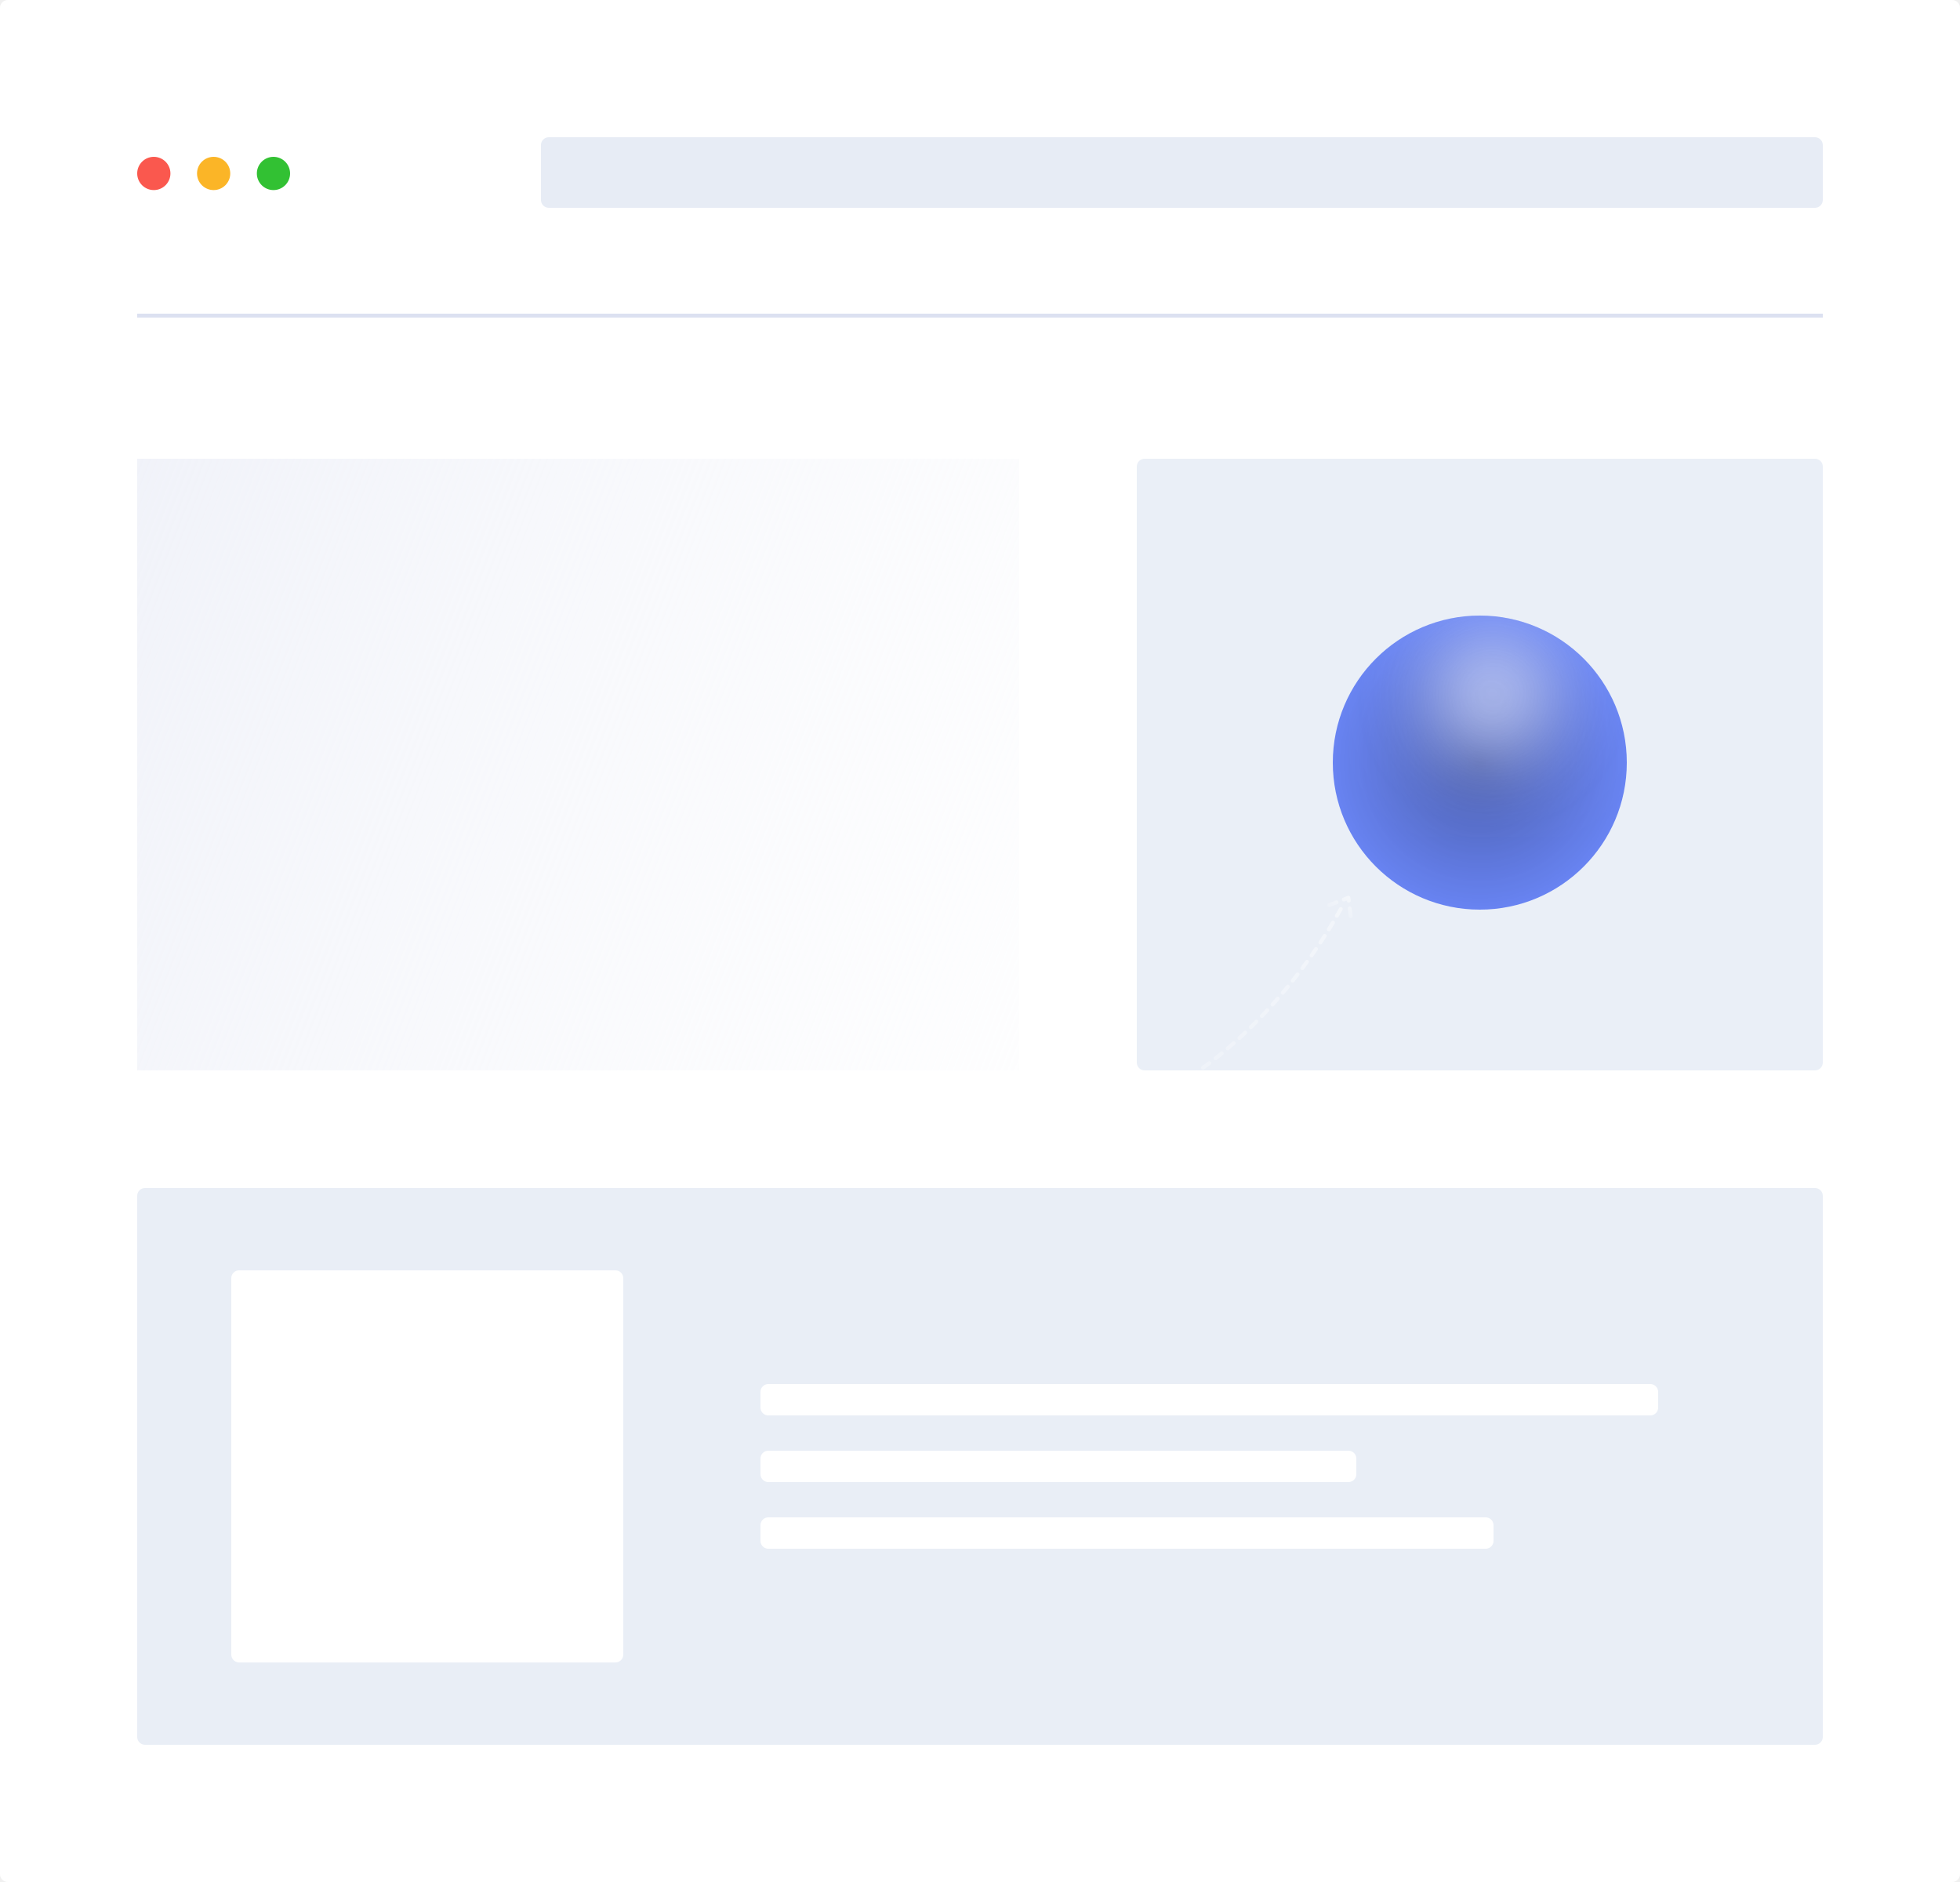
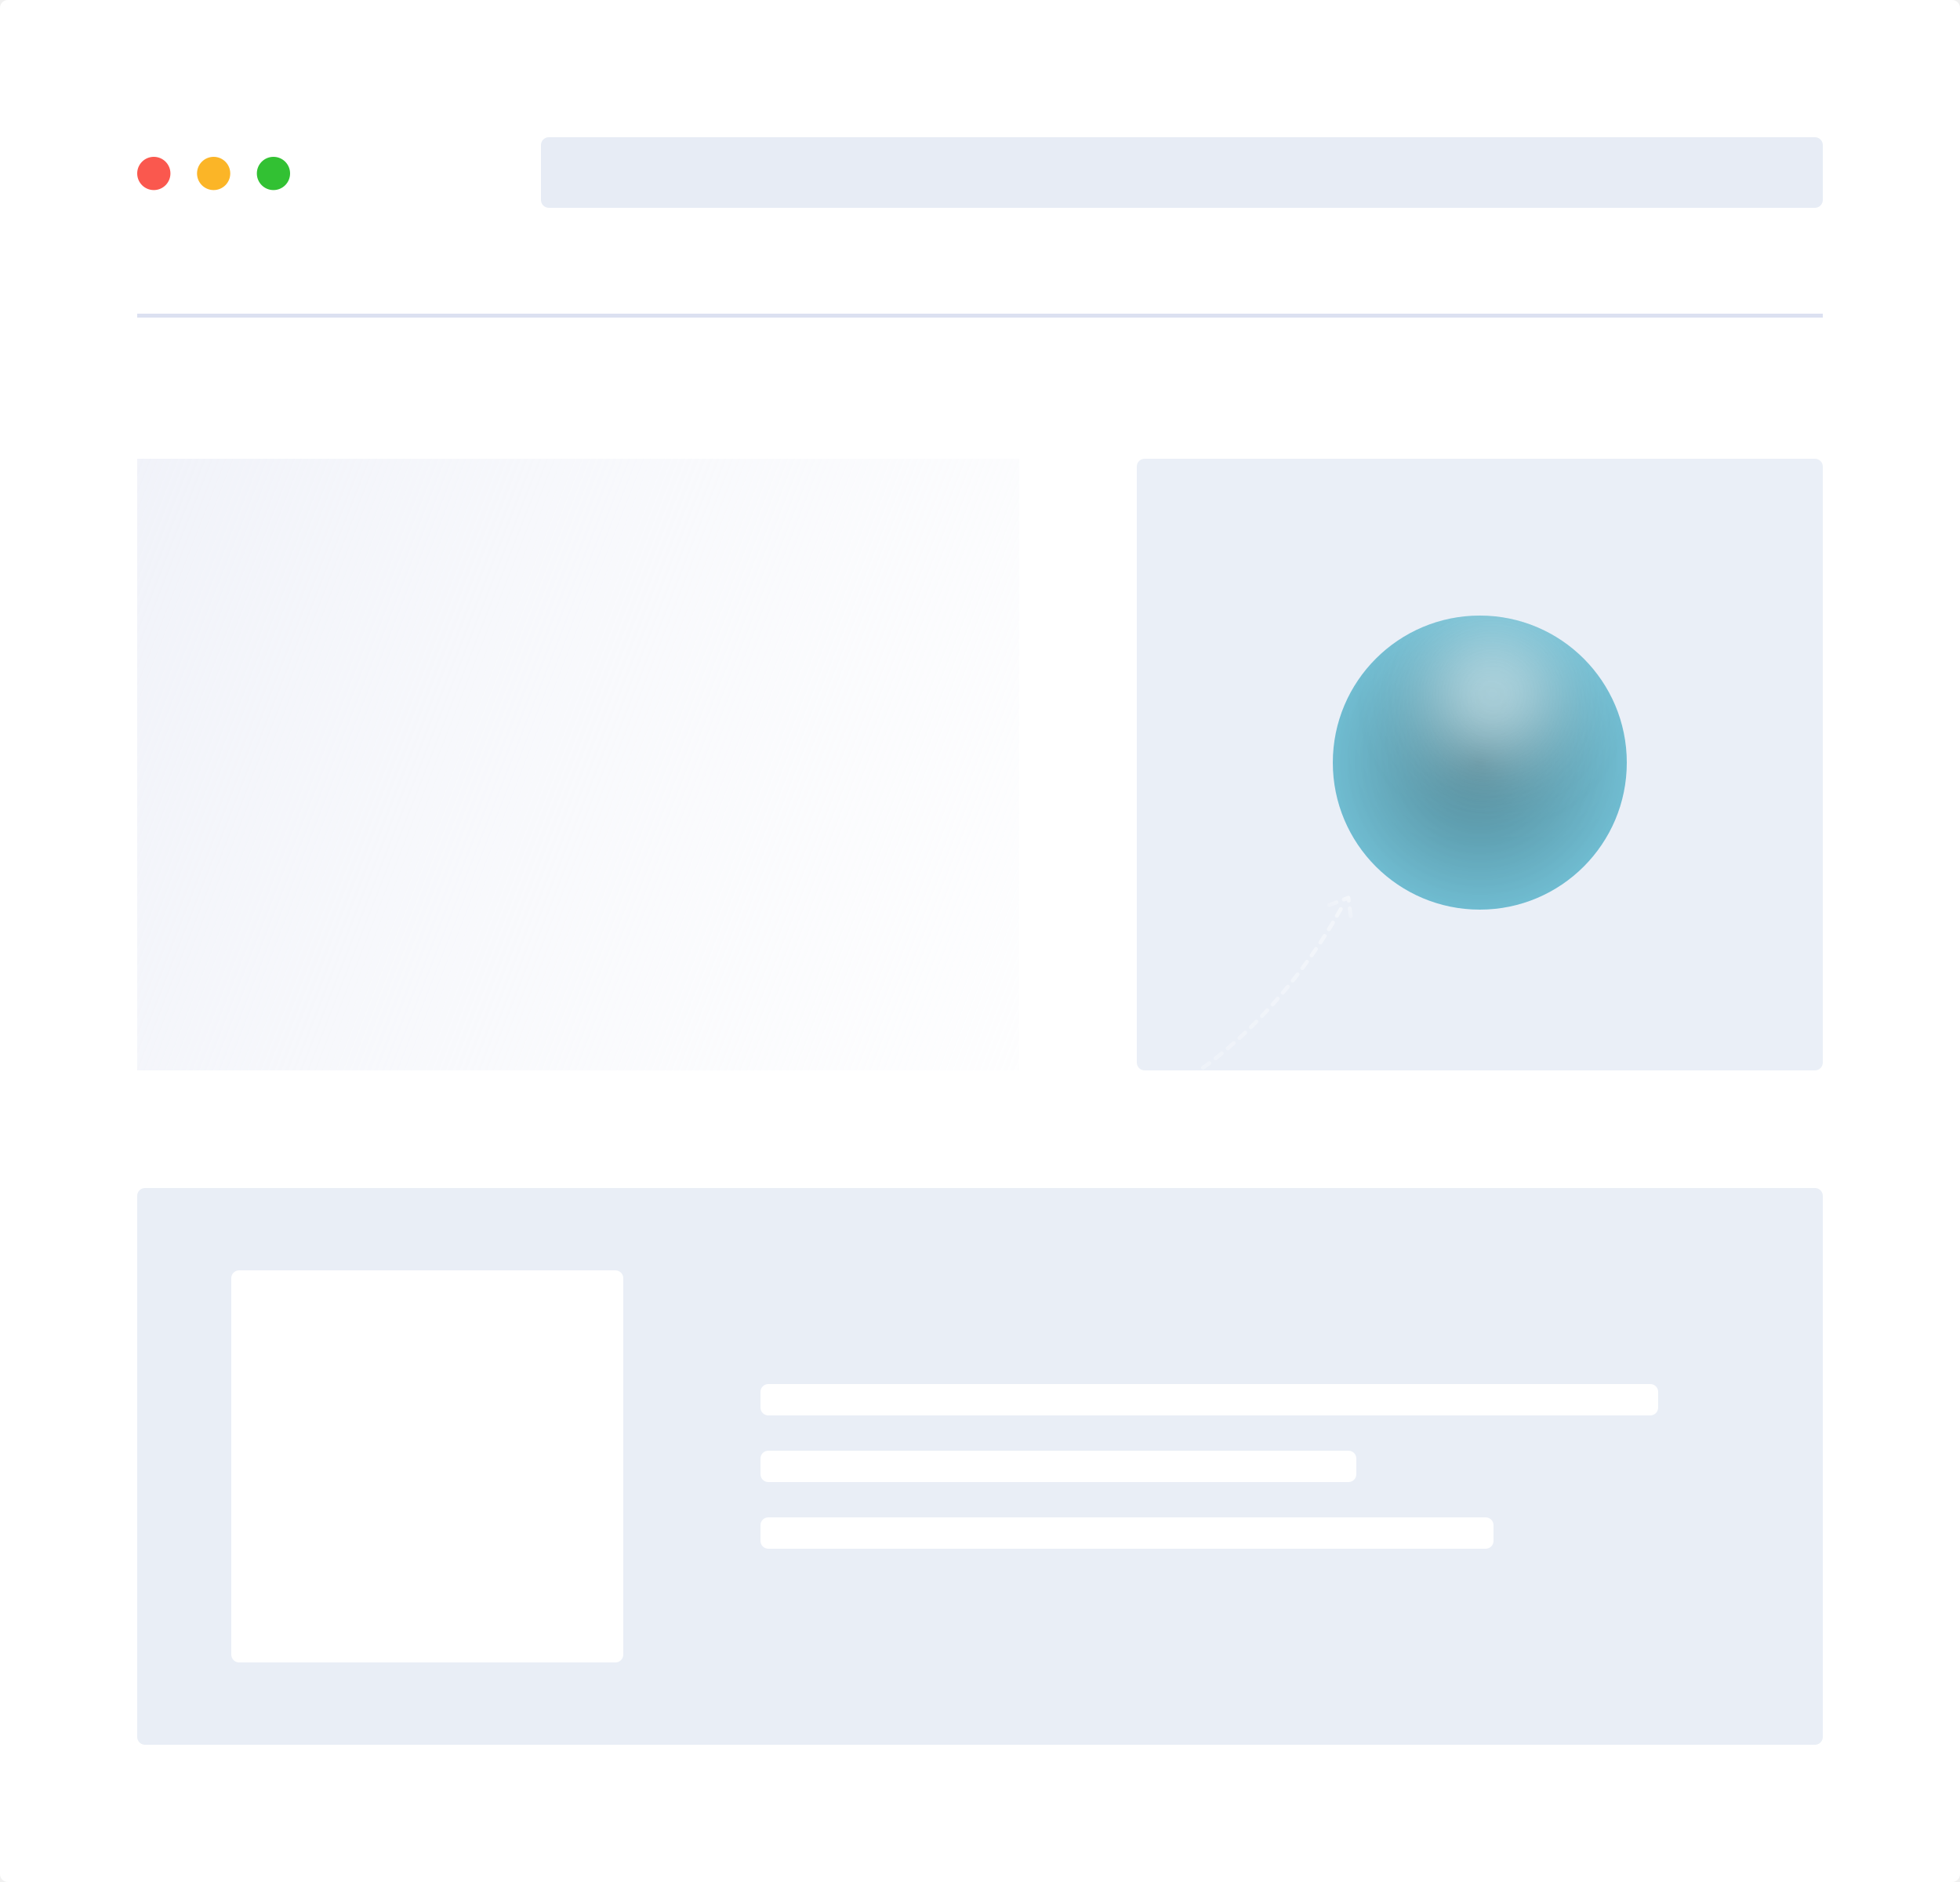
<svg xmlns="http://www.w3.org/2000/svg" width="500" height="480" viewBox="0 0 500 480" fill="none">
  <rect width="500" height="480" rx="2" fill="white" />
  <rect x="35" y="117" width="225" height="156" fill="url(#paint0_linear_1028_964)" />
  <line x1="35" y1="80.5" x2="465" y2="80.5" stroke="#DCE1F1" />
  <rect x="290" y="117" width="175" height="156" rx="2" fill="#EAEFF7" />
  <rect x="35" y="303" width="430" height="142" rx="2" fill="#E9EEF6" />
  <rect x="194" y="353" width="229" height="8" rx="2" fill="white" />
  <rect x="194" y="370" width="152" height="8" rx="2" fill="white" />
  <rect x="194" y="387" width="187" height="8" rx="2" fill="white" />
  <rect x="59" y="324" width="100" height="100" rx="2" fill="white" />
  <rect x="138" y="35" width="327" height="18" rx="2" fill="#E7ECF5" />
  <circle cx="39.239" cy="44.239" r="4.239" fill="#FA584E" />
  <circle cx="54.5" cy="44.239" r="4.239" fill="#FBB527" />
  <circle cx="69.761" cy="44.239" r="4.239" fill="#32C133" />
-   <circle opacity="0.8" cx="377.5" cy="194.5" r="37.5" fill="#4A6CF7" />
+   <circle opacity="0.8" cx="377.5" cy="194.5" r="37.5" fill="#54b4cd" />
  <mask id="mask0_1028_964" style="mask-type:alpha" maskUnits="userSpaceOnUse" x="340" y="157" width="75" height="75">
-     <circle opacity="0.8" cx="377.5" cy="194.5" r="37.5" fill="#4A6CF7" />
+     <circle opacity="0.8" cx="377.5" cy="194.5" r="37.5" fill="#54b4cd" />
  </mask>
  <g mask="url(#mask0_1028_964)">
    <circle opacity="0.8" cx="377.5" cy="194.5" r="37.5" fill="url(#paint1_radial_1028_964)" />
    <g opacity="0.8" filter="url(#filter0_f_1028_964)">
      <circle cx="380.809" cy="176.853" r="15.441" fill="white" />
    </g>
  </g>
  <path d="M342.034 231.847C324.964 262.749 277.939 313.186 226.394 267.718" stroke="url(#paint2_linear_1028_964)" stroke-linecap="round" stroke-linejoin="round" stroke-dasharray="2 2" />
  <path d="M339.077 230.867L343.973 228.971L344.562 233.656" stroke="url(#paint3_linear_1028_964)" stroke-linecap="round" stroke-linejoin="round" stroke-dasharray="2 2" />
  <defs>
    <filter id="filter0_f_1028_964" x="344.368" y="140.412" width="72.882" height="72.883" filterUnits="userSpaceOnUse" color-interpolation-filters="sRGB">
      <feFlood flood-opacity="0" result="BackgroundImageFix" />
      <feBlend mode="normal" in="SourceGraphic" in2="BackgroundImageFix" result="shape" />
      <feGaussianBlur stdDeviation="10.5" result="effect1_foregroundBlur_1028_964" />
    </filter>
    <linearGradient id="paint0_linear_1028_964" x1="434.5" y1="210" x2="48.223" y2="58.807" gradientUnits="userSpaceOnUse">
      <stop stop-color="white" stop-opacity="0" />
      <stop offset="1" stop-color="#F0F2F9" />
    </linearGradient>
    <radialGradient id="paint1_radial_1028_964" cx="0" cy="0" r="1" gradientUnits="userSpaceOnUse" gradientTransform="translate(377.5 194.5) rotate(90) scale(40.2574)">
      <stop stop-opacity="0.47" />
      <stop offset="1" stop-opacity="0" />
    </radialGradient>
    <linearGradient id="paint2_linear_1028_964" x1="358.554" y1="226.723" x2="242.956" y2="282.349" gradientUnits="userSpaceOnUse">
      <stop stop-color="white" stop-opacity="0.48" />
      <stop offset="1" stop-color="white" stop-opacity="0" />
    </linearGradient>
    <linearGradient id="paint3_linear_1028_964" x1="343.992" y1="228.548" x2="340.23" y2="234.571" gradientUnits="userSpaceOnUse">
      <stop stop-color="white" stop-opacity="0.48" />
      <stop offset="1" stop-color="white" stop-opacity="0" />
    </linearGradient>
  </defs>
</svg>
